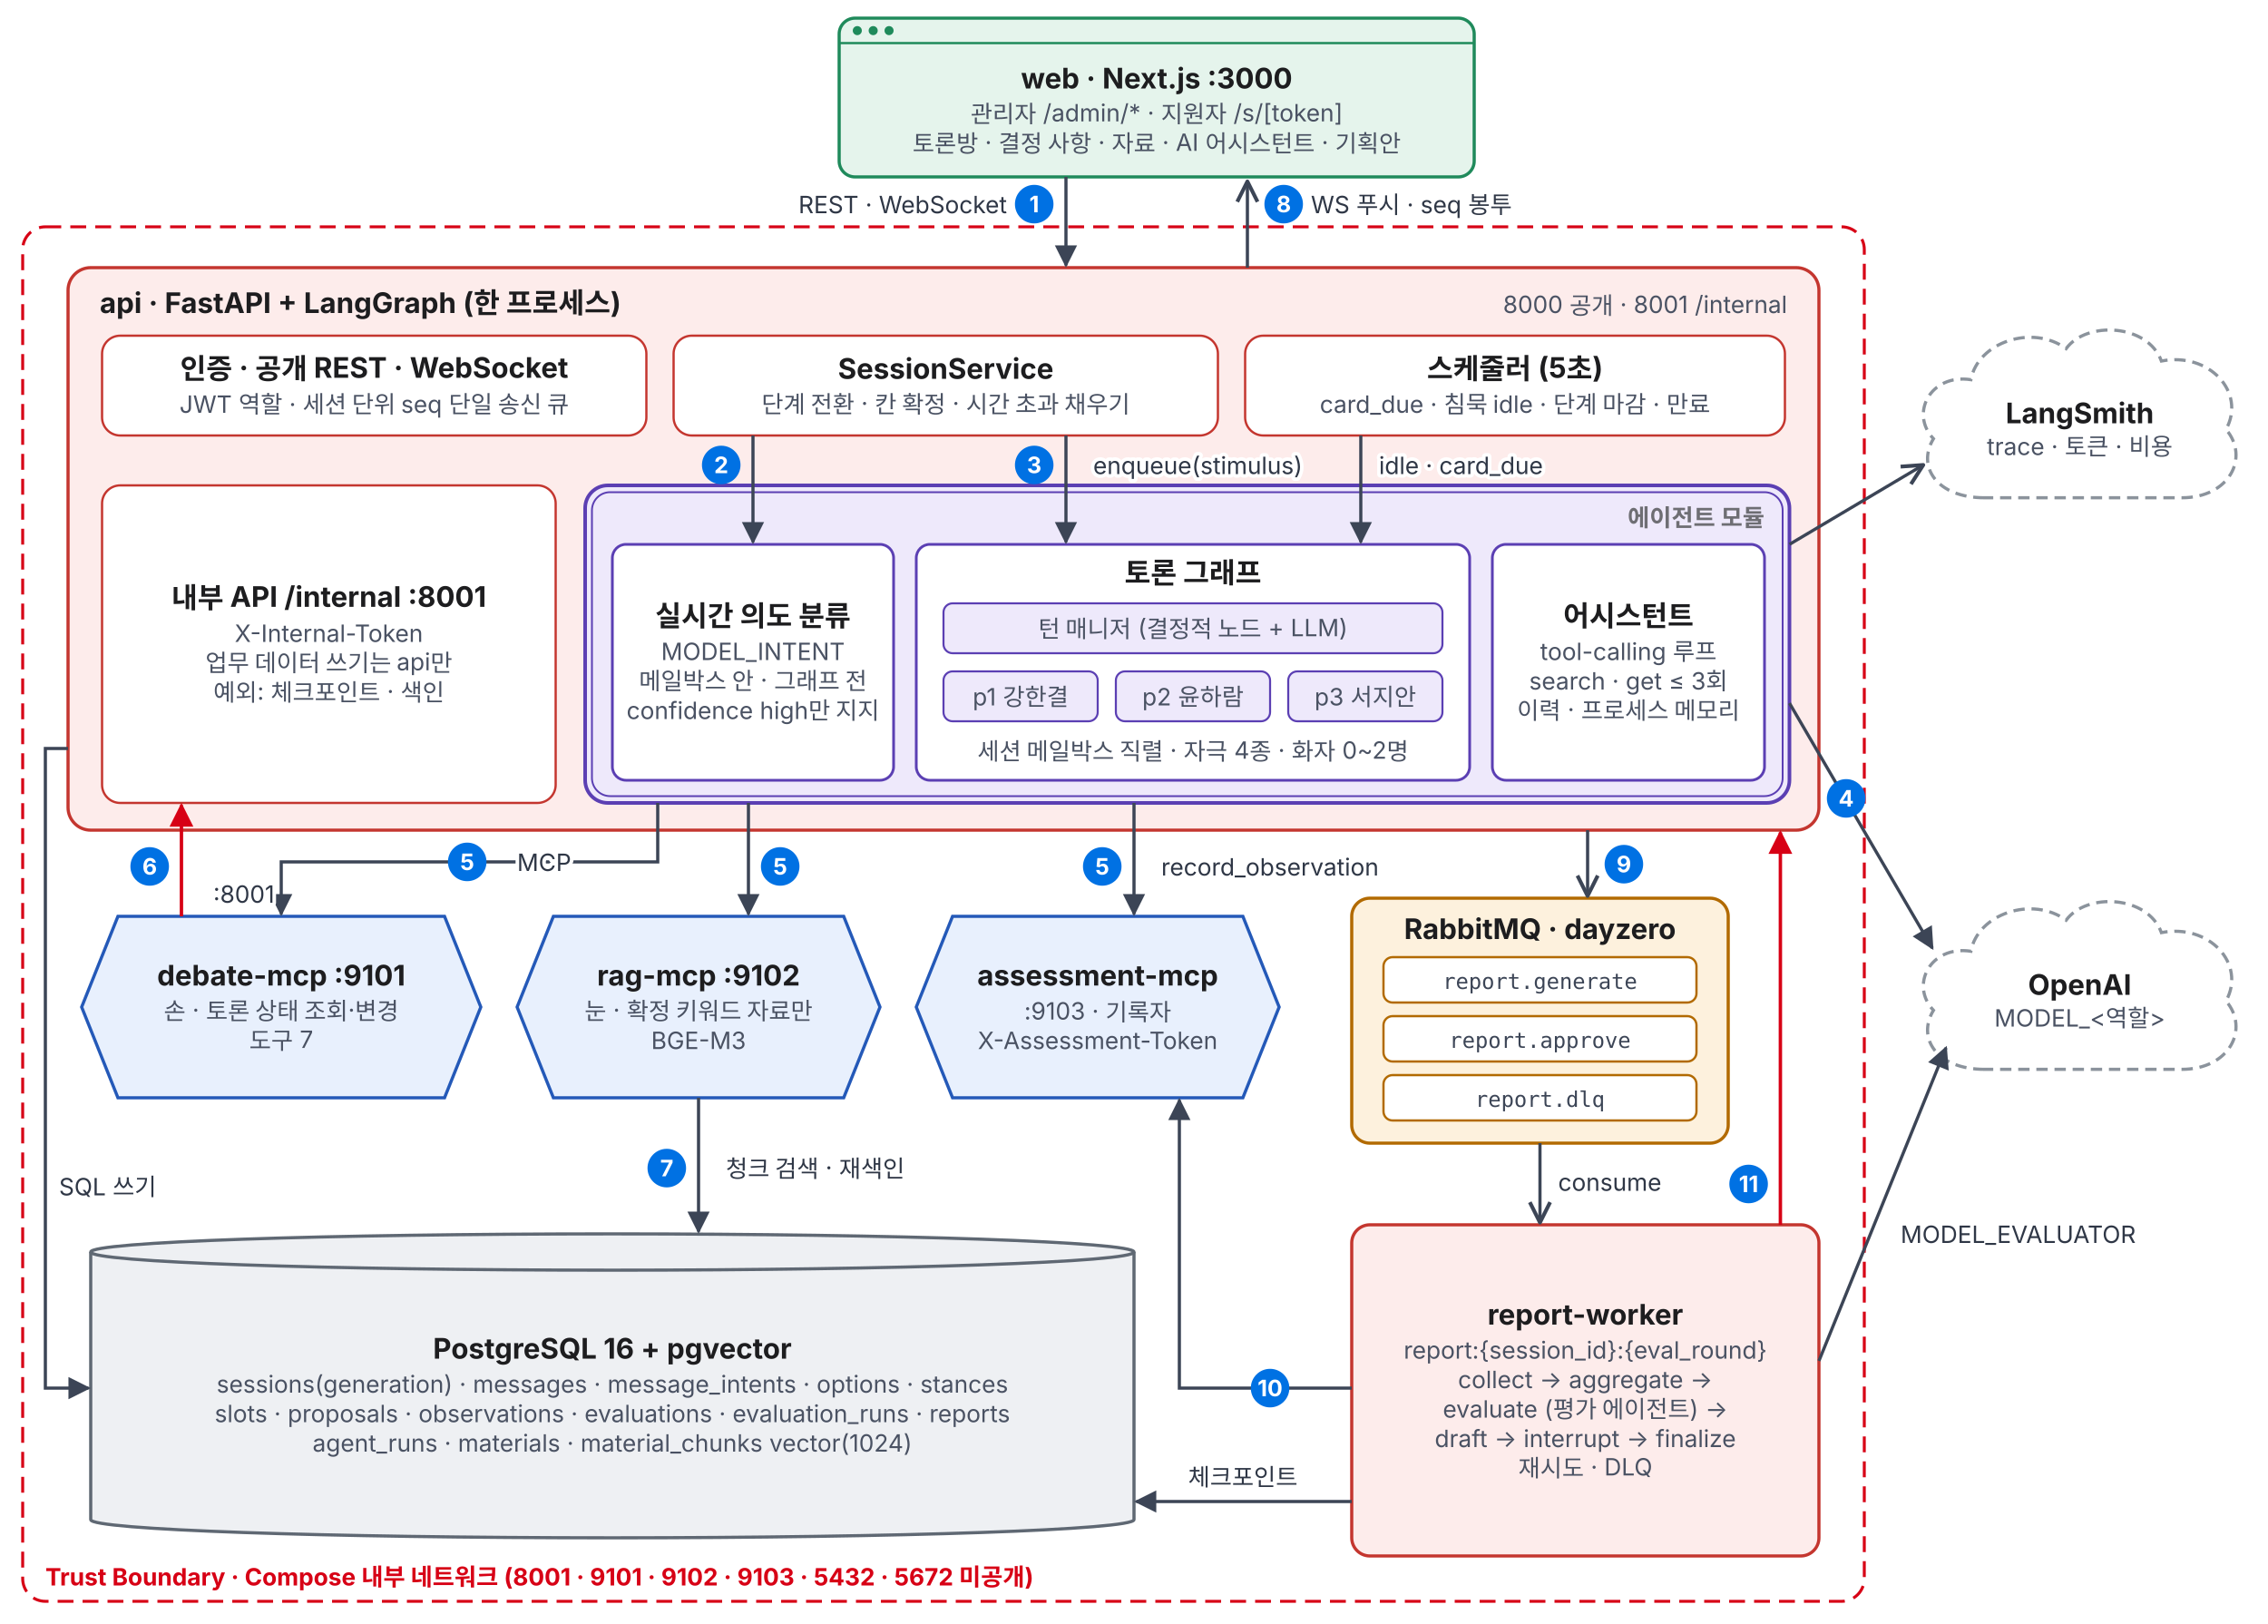
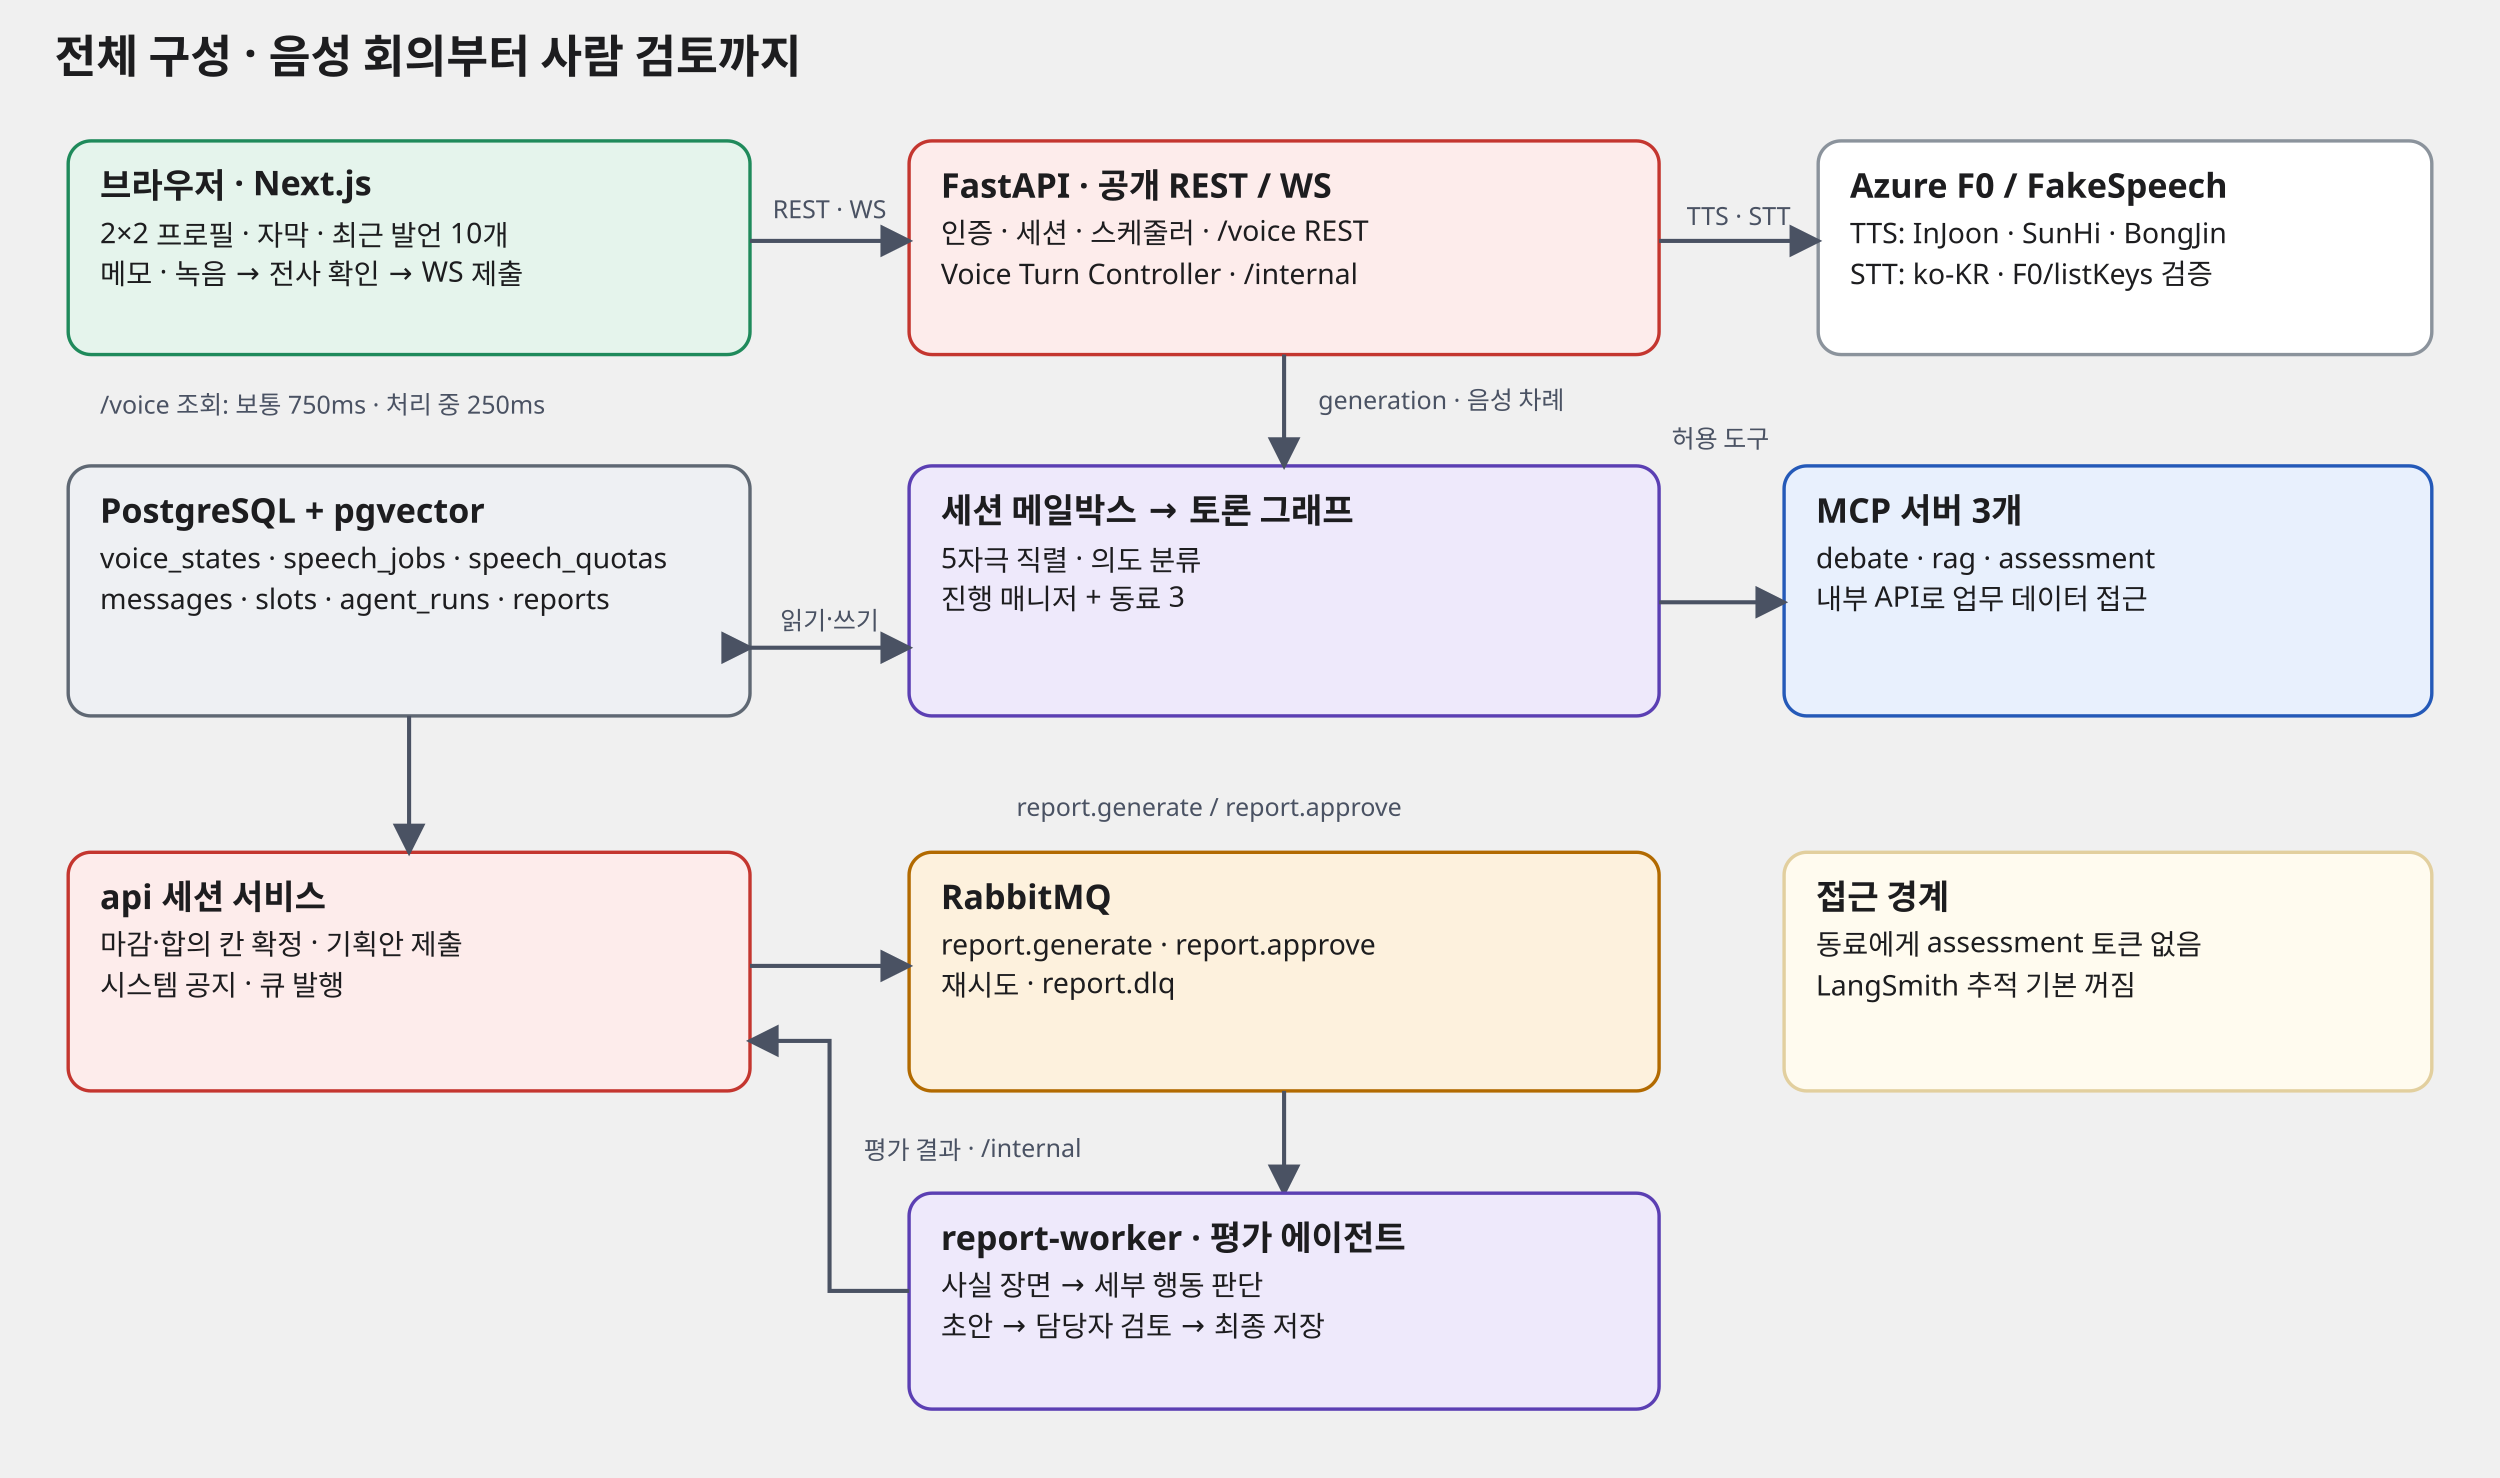
- <svg xmlns="http://www.w3.org/2000/svg" viewBox="0 0 1000 716" width="1000" height="716">
-   <style>
- .b-seat{fill:#EEE9FB;stroke:#5B3FB3;stroke-width:.9}
- .b-agentstep{fill:#EEE9FB;stroke:#5B3FB3;stroke-width:1.4}
- .b-topic2{fill:#FFFFFF;stroke:#D2D2D7;stroke-width:1}
- .edge-xd{stroke:#D70015;stroke-width:1.5;fill:none;stroke-dasharray:5 3}
- .xmark{stroke:#D70015;stroke-width:2.6;fill:none;stroke-linecap:round}
- text{font-family:"Pretendard",-apple-system,BlinkMacSystemFont,"Apple SD Gothic Neo","Noto Sans KR","Malgun Gothic",sans-serif;fill:#1D1D1F}
- .t{font-size:12.5px;font-weight:700}
- .s{font-size:10.5px;fill:#4A5263}
- .tier{font-size:12.5px;font-weight:700;fill:#0066CC}
- .mono{font-family:ui-monospace,"SF Mono",Menlo,Consolas,monospace;font-size:9.5px;fill:#3C4556}
- .mono-s{font-family:ui-monospace,"SF Mono",Menlo,Consolas,monospace;font-size:8.6px;fill:#3C4556}
- .lab{font-size:10.5px;fill:#2F3746}
- .lab-t{font-size:10.5px;font-weight:700;fill:#1D1D1F}
- .lab-b{font-size:10.5px;fill:#D70015;font-weight:700}
- .lab-g{font-size:10.5px;fill:#6E6E73;font-weight:700}
- .st{font-size:10px;font-weight:700;fill:#0066CC;font-family:ui-monospace,"SF Mono",Menlo,Consolas,monospace}
- .numt{font-size:10px;font-weight:700;fill:#fff}
- .halo{paint-order:stroke;stroke:#FFFFFF;stroke-width:3.2px;stroke-linejoin:round}
- .numc{fill:#0071E3}
- .edge{stroke:#3C4556;stroke-width:1.4;fill:none}
- .edge-d{stroke:#3C4556;stroke-width:1.3;fill:none;stroke-dasharray:4 3}
- .edge-x{stroke:#D70015;stroke-width:1.5;fill:none}
- .ah{fill:#3C4556}
- .ahx{fill:#D70015}
- .aho{fill:none;stroke:#3C4556;stroke-width:1.5;stroke-linejoin:round}
- .bnd{fill:none;stroke:#D70015;stroke-width:1.3;stroke-dasharray:7 4}
- .lbnd{fill:none;stroke:#9AA3AD;stroke-width:1.1;stroke-dasharray:3 3}
- .life{stroke:#9AA3AD;stroke-width:1;stroke-dasharray:4 4}
- .b-web{fill:#E5F4EC;stroke:#1F8A5B;stroke-width:1.4}
- .b-web-bar{stroke:#1F8A5B;stroke-width:1}
- .b-web-dot{fill:#1F8A5B}
- .b-api{fill:#FDECEB;stroke:#C4362F;stroke-width:1.4}
- .b-in{fill:#FFFFFF;stroke:#C4362F;stroke-width:1}
- .b-agent{fill:#EEE9FB;stroke:#5B3FB3;stroke-width:1.6}
- .b-agent-in{fill:none;stroke:#5B3FB3;stroke-width:.8}
- .b-mcp{fill:#E8F0FD;stroke:#2459B8;stroke-width:1.4}
- .b-mq{fill:#FDF1DD;stroke:#B26A00;stroke-width:1.4}
- .b-topic{fill:#FFFFFF;stroke:#B26A00;stroke-width:1}
- .b-db{fill:#EEF0F3;stroke:#5F6873;stroke-width:1.4}
- .b-ext{fill:#FFFFFF;stroke:#8B939C;stroke-width:1.4;stroke-dasharray:5 3}
- .b-node{fill:#FFFFFF;stroke:#5F6873;stroke-width:1.3}
- .node-top{fill:#F1F3F6}
- .node-side{fill:#E3E7EC}
- .b-step{fill:#F3F6FB;stroke:#0071E3;stroke-width:1.2}
- .b-state{fill:#E8F2FD;stroke:#0071E3;stroke-width:1.2}
- .b-note{fill:#FFFBEF;stroke:#E2CF9E;stroke-width:1}
- .b-plug{fill:#FFFFFF;stroke:#5B3FB3;stroke-width:1.2}
- .plug{stroke:#5B3FB3;stroke-width:1.3}
- .plug-dot{fill:#5B3FB3}
- .axis{stroke:#5F6873;stroke-width:1.2}
- .tick{stroke:#9AA3AD;stroke-width:1}
- .dot{fill:#0071E3}
- .dot-rel{fill:#FFFFFF;stroke:#0071E3;stroke-width:1.5}
- </style>
-   <rect width="1000" height="716" fill="#FFFFFF" />
+ <svg xmlns="http://www.w3.org/2000/svg" width="1100" height="650" viewBox="0 0 1100 650" role="img" aria-label="전체 구성 · 음성 회의부터 사람 검토까지">
+   <style>text{font-family:Apple SD Gothic Neo,Noto Sans KR,Malgun Gothic,sans-serif;fill:#1D1D1F}.title{font-size:20px;font-weight:700}.head{font-size:15px;font-weight:700}.body{font-size:12.5px}.small{font-size:11px;fill:#4A5263}.line{stroke:#4A5263;stroke-width:1.8;fill:none}.dash{stroke:#B25000;stroke-width:1.5;stroke-dasharray:5 4;fill:none}</style>
  <defs>
-     <marker id="mf-v1" viewBox="0 0 10 10" refX="9" refY="5" markerWidth="7" markerHeight="7" orient="auto-start-reverse">
-       <path d="M0,0 L10,5 L0,10 z" class="ah" />
-     </marker>
-     <marker id="mo-v1" viewBox="0 0 10 10" refX="9" refY="5" markerWidth="8" markerHeight="8" orient="auto-start-reverse">
-       <path d="M1,1 L9,5 L1,9" class="aho" />
-     </marker>
-     <marker id="mx-v1" viewBox="0 0 10 10" refX="9" refY="5" markerWidth="7" markerHeight="7" orient="auto-start-reverse">
-       <path d="M0,0 L10,5 L0,10 z" class="ahx" />
+     <marker id="arrow" markerWidth="8" markerHeight="8" refX="7" refY="4" orient="auto">
+       <path d="M0 0 L8 4 L0 8 Z" fill="#4A5263" />
    </marker>
  </defs>
-   <rect x="10" y="100" width="812" height="606" rx="10" class="bnd" />
-   <text x="20.0" y="699.0" text-anchor="start" class="lab-b">Trust Boundary · Compose 내부 네트워크 (8001 · 9101 · 9102 · 9103 · 5432 · 5672 미공개)</text>
-   <rect x="370" y="8" width="280" height="70" rx="7" class="b-web" />
-   <line x1="370" y1="19" x2="650" y2="19" class="b-web-bar" />
-   <circle cx="378" cy="13.5" r="2" class="b-web-dot" />
-   <circle cx="385" cy="13.5" r="2" class="b-web-dot" />
-   <circle cx="392" cy="13.5" r="2" class="b-web-dot" />
-   <text x="510.0" y="39.0" text-anchor="middle" class="t">web · Next.js :3000</text>
-   <text x="510.0" y="54.0" text-anchor="middle" class="s">관리자 /admin/* · 지원자 /s/[token]</text>
-   <text x="510.0" y="67.0" text-anchor="middle" class="s">토론방 · 결정 사항 · 자료 · AI 어시스턴트 · 기획안</text>
-   <rect x="30" y="118" width="772" height="248" rx="10" class="b-api" />
-   <text x="44.0" y="138.0" text-anchor="start" class="t">api · FastAPI + LangGraph (한 프로세스)</text>
-   <text x="788.0" y="138.0" text-anchor="end" class="s">8000 공개 · 8001 /internal</text>
-   <rect x="45" y="148" width="240" height="44" rx="8" class="b-in" />
-   <text x="165.0" y="167.0" text-anchor="middle" class="t">인증 · 공개 REST · WebSocket</text>
-   <text x="165.0" y="182.0" text-anchor="middle" class="s">JWT 역할 · 세션 단위 seq 단일 송신 큐</text>
-   <rect x="297" y="148" width="240" height="44" rx="8" class="b-in" />
-   <text x="417.0" y="167.0" text-anchor="middle" class="t">SessionService</text>
-   <text x="417.0" y="182.0" text-anchor="middle" class="s">단계 전환 · 칸 확정 · 시간 초과 채우기</text>
-   <rect x="549" y="148" width="238" height="44" rx="8" class="b-in" />
-   <text x="668.0" y="167.0" text-anchor="middle" class="t">스케줄러 (5초)</text>
-   <text x="668.0" y="182.0" text-anchor="middle" class="s">card_due · 침묵 idle · 단계 마감 · 만료</text>
-   <rect x="45" y="214" width="200" height="140" rx="8" class="b-in" />
-   <text x="145.0" y="268.0" text-anchor="middle" class="t">내부 API /internal :8001</text>
-   <text x="145.0" y="283.0" text-anchor="middle" class="s">X-Internal-Token</text>
-   <text x="145.0" y="296.0" text-anchor="middle" class="s">업무 데이터 쓰기는 api만</text>
-   <text x="145.0" y="309.0" text-anchor="middle" class="s">예외: 체크포인트 · 색인</text>
-   <rect x="258" y="214" width="531" height="140" rx="10" class="b-agent" />
-   <rect x="261" y="217" width="525" height="134" rx="8" class="b-agent-in" />
-   <text x="778.0" y="232.0" text-anchor="end" class="lab-g">에이전트 모듈</text>
-   <rect x="270" y="240" width="124" height="104" rx="6" class="b-plug" />
-   <text x="332.0" y="276.0" text-anchor="middle" class="t">실시간 의도 분류</text>
-   <text x="332.0" y="291.0" text-anchor="middle" class="s">MODEL_INTENT</text>
-   <text x="332.0" y="304.0" text-anchor="middle" class="s">메일박스 안 · 그래프 전</text>
-   <text x="332.0" y="317.0" text-anchor="middle" class="s">confidence high만 지지</text>
-   <rect x="404" y="240" width="244" height="104" rx="6" class="b-plug" />
-   <text x="526.0" y="257.0" text-anchor="middle" class="t">토론 그래프</text>
-   <rect x="416" y="266" width="220" height="22" rx="4" class="b-seat" />
-   <text x="526.0" y="281.0" text-anchor="middle" class="s">턴 매니저 (결정적 노드 + LLM)</text>
-   <rect x="416" y="296" width="68" height="22" rx="4" class="b-seat" />
-   <text x="450.0" y="311.0" text-anchor="middle" class="s">p1 강한결</text>
-   <rect x="492" y="296" width="68" height="22" rx="4" class="b-seat" />
-   <text x="526.0" y="311.0" text-anchor="middle" class="s">p2 윤하람</text>
-   <rect x="568" y="296" width="68" height="22" rx="4" class="b-seat" />
-   <text x="602.0" y="311.0" text-anchor="middle" class="s">p3 서지안</text>
-   <text x="526.0" y="335.0" text-anchor="middle" class="s">세션 메일박스 직렬 · 자극 4종 · 화자 0~2명</text>
-   <rect x="658" y="240" width="120" height="104" rx="6" class="b-plug" />
-   <text x="718.0" y="276.0" text-anchor="middle" class="t">어시스턴트</text>
-   <text x="718.0" y="291.0" text-anchor="middle" class="s">tool-calling 루프</text>
-   <text x="718.0" y="304.0" text-anchor="middle" class="s">search · get ≤ 3회</text>
-   <text x="718.0" y="317.0" text-anchor="middle" class="s">이력 · 프로세스 메모리</text>
-   <path d="M22,58 C8,58 2,48 7,39 C0,31 6,18 18,20 C20,8 36,2 46,10 C52,1 70,2 74,14 C88,11 99,24 93,36 C100,45 94,58 80,58 Z" transform="translate(842,140) scale(1.500,1.370)" class="b-ext" vector-effect="non-scaling-stroke" />
-   <text x="917.0" y="186.6" text-anchor="middle" class="t">LangSmith</text>
-   <text x="917.0" y="200.6" text-anchor="middle" class="s">trace · 토큰 · 비용</text>
-   <path d="M22,58 C8,58 2,48 7,39 C0,31 6,18 18,20 C20,8 36,2 46,10 C52,1 70,2 74,14 C88,11 99,24 93,36 C100,45 94,58 80,58 Z" transform="translate(842,392) scale(1.500,1.370)" class="b-ext" vector-effect="non-scaling-stroke" />
-   <text x="917.0" y="438.6" text-anchor="middle" class="t">OpenAI</text>
-   <text x="917.0" y="452.6" text-anchor="middle" class="s">MODEL_&lt;역할&gt;</text>
-   <polygon points="52,404 196,404 212,444.0 196,484 52,484 36,444.0" class="b-mcp" />
-   <text x="124.0" y="434.5" text-anchor="middle" class="t">debate-mcp :9101</text>
-   <text x="124.0" y="449.5" text-anchor="middle" class="s">손 · 토론 상태 조회·변경</text>
-   <text x="124.0" y="462.5" text-anchor="middle" class="s">도구 7</text>
-   <polygon points="244,404 372,404 388,444.0 372,484 244,484 228,444.0" class="b-mcp" />
-   <text x="308.0" y="434.5" text-anchor="middle" class="t">rag-mcp :9102</text>
-   <text x="308.0" y="449.5" text-anchor="middle" class="s">눈 · 확정 키워드 자료만</text>
-   <text x="308.0" y="462.5" text-anchor="middle" class="s">BGE-M3</text>
-   <polygon points="420,404 548,404 564,444.0 548,484 420,484 404,444.0" class="b-mcp" />
-   <text x="484.0" y="434.5" text-anchor="middle" class="t">assessment-mcp</text>
-   <text x="484.0" y="449.5" text-anchor="middle" class="s">:9103 · 기록자</text>
-   <text x="484.0" y="462.5" text-anchor="middle" class="s">X-Assessment-Token</text>
-   <rect x="596" y="396" width="166" height="108" rx="8" class="b-mq" />
-   <text x="679.0" y="414.0" text-anchor="middle" class="t">RabbitMQ · dayzero</text>
-   <rect x="610" y="422" width="138" height="20" rx="4" class="b-topic" />
-   <text x="679.0" y="436.0" text-anchor="middle" class="mono">report.generate</text>
-   <rect x="610" y="448" width="138" height="20" rx="4" class="b-topic" />
-   <text x="679.0" y="462.0" text-anchor="middle" class="mono">report.approve</text>
-   <rect x="610" y="474" width="138" height="20" rx="4" class="b-topic" />
-   <text x="679.0" y="488.0" text-anchor="middle" class="mono">report.dlq</text>
-   <rect x="596" y="540" width="206" height="146" rx="8" class="b-api" />
-   <text x="699.0" y="584.0" text-anchor="middle" class="t">report-worker</text>
-   <text x="699.0" y="599.0" text-anchor="middle" class="s">report:{session_id}:{eval_round}</text>
-   <text x="699.0" y="612.0" text-anchor="middle" class="s">collect → aggregate →</text>
-   <text x="699.0" y="625.0" text-anchor="middle" class="s">evaluate (평가 에이전트) →</text>
-   <text x="699.0" y="638.0" text-anchor="middle" class="s">draft → interrupt → finalize</text>
-   <text x="699.0" y="651.0" text-anchor="middle" class="s">재시도 · DLQ</text>
-   <path d="M40,552 A230.0,8 0 0 1 500,552 L500,670 A230.0,8 0 0 1 40,670 Z" class="b-db" />
-   <path d="M40,552 A230.0,8 0 0 0 500,552" class="b-db" fill="none" />
-   <text x="270.0" y="599.0" text-anchor="middle" class="t">PostgreSQL 16 + pgvector</text>
-   <text x="270.0" y="614.0" text-anchor="middle" class="s">sessions(generation) · messages · message_intents · options · stances</text>
-   <text x="270.0" y="627.0" text-anchor="middle" class="s">slots · proposals · observations · evaluations · evaluation_runs · reports</text>
-   <text x="270.0" y="640.0" text-anchor="middle" class="s">agent_runs · materials · material_chunks vector(1024)</text>
-   <line x1="470" y1="78" x2="470" y2="117" class="edge" marker-end="url(#mf-v1)" />
-   <circle cx="456" cy="90" r="8.5" class="numc" />
-   <text x="456.0" y="93.6" text-anchor="middle" class="numt">1</text>
-   <text x="444.0" y="94.0" text-anchor="end" class="lab halo">REST · WebSocket</text>
-   <line x1="550" y1="118" x2="550" y2="80" class="edge" marker-end="url(#mo-v1)" />
-   <circle cx="566" cy="90" r="8.5" class="numc" />
-   <text x="566.0" y="93.6" text-anchor="middle" class="numt">8</text>
-   <text x="578.0" y="94.0" text-anchor="start" class="lab halo">WS 푸시 · seq 봉투</text>
-   <line x1="332" y1="192" x2="332" y2="239" class="edge" marker-end="url(#mf-v1)" />
-   <circle cx="318" cy="205" r="8.5" class="numc" />
-   <text x="318.0" y="208.6" text-anchor="middle" class="numt">2</text>
-   <line x1="470" y1="192" x2="470" y2="239" class="edge" marker-end="url(#mf-v1)" />
-   <circle cx="456" cy="205" r="8.5" class="numc" />
-   <text x="456.0" y="208.6" text-anchor="middle" class="numt">3</text>
-   <text x="482.0" y="209.0" text-anchor="start" class="lab halo">enqueue(stimulus)</text>
-   <line x1="600" y1="192" x2="600" y2="239" class="edge" marker-end="url(#mf-v1)" />
-   <text x="608.0" y="209.0" text-anchor="start" class="lab halo">idle · card_due</text>
-   <line x1="789" y1="310" x2="852" y2="418" class="edge" marker-end="url(#mf-v1)" />
-   <circle cx="814" cy="352" r="8.5" class="numc" />
-   <text x="814.0" y="355.6" text-anchor="middle" class="numt">4</text>
-   <line x1="789" y1="240" x2="848" y2="205" class="edge" marker-end="url(#mo-v1)" />
-   <polyline points="290,354 290,380 124,380 124,403" class="edge" marker-end="url(#mf-v1)" />
-   <circle cx="206" cy="380" r="8.5" class="numc" />
-   <text x="206.0" y="383.6" text-anchor="middle" class="numt">5</text>
-   <text x="228.0" y="384.0" text-anchor="start" class="lab halo">MCP</text>
-   <line x1="330" y1="354" x2="330" y2="403" class="edge" marker-end="url(#mf-v1)" />
-   <circle cx="344" cy="382" r="8.5" class="numc" />
-   <text x="344.0" y="385.6" text-anchor="middle" class="numt">5</text>
-   <line x1="500" y1="354" x2="500" y2="403" class="edge" marker-end="url(#mf-v1)" />
-   <circle cx="486" cy="382" r="8.5" class="numc" />
-   <text x="486.0" y="385.6" text-anchor="middle" class="numt">5</text>
-   <text x="512.0" y="386.0" text-anchor="start" class="lab halo">record_observation</text>
-   <line x1="80" y1="404" x2="80" y2="355" class="edge-x" marker-end="url(#mx-v1)" />
-   <circle cx="66" cy="382" r="8.5" class="numc" />
-   <text x="66.0" y="385.6" text-anchor="middle" class="numt">6</text>
-   <text x="94.0" y="398.0" text-anchor="start" class="lab halo">:8001</text>
-   <line x1="308" y1="484" x2="308" y2="543" class="edge" marker-end="url(#mf-v1)" />
-   <circle cx="294" cy="515" r="8.5" class="numc" />
-   <text x="294.0" y="518.6" text-anchor="middle" class="numt">7</text>
-   <text x="320.0" y="519.0" text-anchor="start" class="lab halo">청크 검색 · 재색인</text>
-   <polyline points="30,330 20,330 20,612 39,612" class="edge" marker-end="url(#mf-v1)" />
-   <text x="26.0" y="527.0" text-anchor="start" class="lab halo">SQL 쓰기</text>
-   <line x1="700" y1="366" x2="700" y2="395" class="edge" marker-end="url(#mo-v1)" />
-   <circle cx="716" cy="381" r="8.5" class="numc" />
-   <text x="716.0" y="384.6" text-anchor="middle" class="numt">9</text>
-   <line x1="679" y1="504" x2="679" y2="539" class="edge" marker-end="url(#mo-v1)" />
-   <text x="687.0" y="525.0" text-anchor="start" class="lab halo">consume</text>
-   <polyline points="596,612 520,612 520,485" class="edge" marker-end="url(#mf-v1)" />
-   <circle cx="560" cy="612" r="8.5" class="numc" />
-   <text x="560.0" y="615.6" text-anchor="middle" class="numt">10</text>
-   <polyline points="785,540 785,367" class="edge-x" marker-end="url(#mx-v1)" />
-   <circle cx="771" cy="522" r="8.5" class="numc" />
-   <text x="771.0" y="525.6" text-anchor="middle" class="numt">11</text>
-   <line x1="802" y1="600" x2="858" y2="462" class="edge" marker-end="url(#mf-v1)" />
-   <text x="838.0" y="548.0" text-anchor="start" class="lab halo">MODEL_EVALUATOR</text>
-   <line x1="596" y1="662" x2="501" y2="662" class="edge" marker-end="url(#mf-v1)" />
-   <text x="548.0" y="655.0" text-anchor="middle" class="lab halo">체크포인트</text>
+   <text x="24" y="32" class="title">전체 구성 · 음성 회의부터 사람 검토까지</text>
+   <rect x="30" y="62" width="300" height="94" rx="10" fill="#E5F4EC" stroke="#1F8A5B" stroke-width="1.5" />
+   <text x="44" y="87" class="head">브라우저 · Next.js</text>
+   <text x="44" y="107" class="body">2×2 프로필 · 자막 · 최근 발언 10개</text>
+   <text x="44" y="125" class="body">메모 · 녹음 → 전사 확인 → WS 제출</text>
+   <rect x="400" y="62" width="330" height="94" rx="10" fill="#FDECEB" stroke="#C4362F" stroke-width="1.5" />
+   <text x="414" y="87" class="head">FastAPI · 공개 REST / WS</text>
+   <text x="414" y="107" class="body">인증 · 세션 · 스케줄러 · /voice REST</text>
+   <text x="414" y="125" class="body">Voice Turn Controller · /internal</text>
+   <rect x="800" y="62" width="270" height="94" rx="10" fill="#FFFFFF" stroke="#8B939C" stroke-width="1.5" />
+   <text x="814" y="87" class="head">Azure F0 / FakeSpeech</text>
+   <text x="814" y="107" class="body">TTS: InJoon · SunHi · BongJin</text>
+   <text x="814" y="125" class="body">STT: ko-KR · F0/listKeys 검증</text>
+   <path d="M330 106 L400 106" class="line" marker-end="url(#arrow)" />
+   <text x="365.0" y="96" text-anchor="middle" class="small">REST · WS</text>
+   <path d="M730 106 L800 106" class="line" marker-end="url(#arrow)" />
+   <text x="765.0" y="99.0" text-anchor="middle" class="small">TTS · STT</text>
+   <rect x="400" y="205" width="330" height="110" rx="10" fill="#EEE9FB" stroke="#5B3FB3" stroke-width="1.5" />
+   <text x="414" y="230" class="head">세션 메일박스 → 토론 그래프</text>
+   <text x="414" y="250" class="body">5자극 직렬 · 의도 분류</text>
+   <text x="414" y="268" class="body">진행 매니저 + 동료 3</text>
+   <path d="M565 156 L565 205" class="line" marker-end="url(#arrow)" />
+   <text x="580" y="180" text-anchor="start" class="small">generation · 음성 차례</text>
+   <rect x="30" y="205" width="300" height="110" rx="10" fill="#EEF0F3" stroke="#5F6873" stroke-width="1.5" />
+   <text x="44" y="230" class="head">PostgreSQL + pgvector</text>
+   <text x="44" y="250" class="body">voice_states · speech_jobs · speech_quotas</text>
+   <text x="44" y="268" class="body">messages · slots · agent_runs · reports</text>
+   <text x="365.0" y="277" text-anchor="middle" class="small">읽기·쓰기</text>
+   <rect x="785" y="205" width="285" height="110" rx="10" fill="#E8F0FD" stroke="#2459B8" stroke-width="1.5" />
+   <text x="799" y="230" class="head">MCP 서버 3개</text>
+   <text x="799" y="250" class="body">debate · rag · assessment</text>
+   <text x="799" y="268" class="body">내부 API로 업무 데이터 접근</text>
+   <path d="M730 265 L785 265" class="line" marker-end="url(#arrow)" />
+   <text x="757" y="197" text-anchor="middle" class="small">허용 도구</text>
+   <rect x="30" y="375" width="300" height="105" rx="10" fill="#FDECEB" stroke="#C4362F" stroke-width="1.5" />
+   <text x="44" y="400" class="head">api 세션 서비스</text>
+   <text x="44" y="420" class="body">마감·합의 칸 확정 · 기획안 제출</text>
+   <text x="44" y="438" class="body">시스템 공지 · 큐 발행</text>
+   <path d="M180 315 L180 375" class="line" marker-end="url(#arrow)" />
+   <rect x="400" y="375" width="330" height="105" rx="10" fill="#FDF1DD" stroke="#B26A00" stroke-width="1.5" />
+   <text x="414" y="400" class="head">RabbitMQ</text>
+   <text x="414" y="420" class="body">report.generate · report.approve</text>
+   <text x="414" y="438" class="body">재시도 · report.dlq</text>
+   <path d="M565 480 L565 525" class="line" marker-end="url(#arrow)" />
+   <rect x="400" y="525" width="330" height="95" rx="10" fill="#EEE9FB" stroke="#5B3FB3" stroke-width="1.5" />
+   <text x="414" y="550" class="head">report-worker · 평가 에이전트</text>
+   <text x="414" y="570" class="body">사실 장면 → 세부 행동 판단</text>
+   <text x="414" y="588" class="body">초안 → 담당자 검토 → 최종 저장</text>
+   <rect x="785" y="375" width="285" height="105" rx="10" fill="#FFFBEF" stroke="#E2CF9E" stroke-width="1.5" />
+   <text x="799" y="400" class="head">접근 경계</text>
+   <text x="799" y="420" class="body">동료에게 assessment 토큰 없음</text>
+   <text x="799" y="438" class="body">LangSmith 추적 기본 꺼짐</text>
+   <path d="M330 425 L400 425" class="line" marker-end="url(#arrow)" />
+   <path d="M330 285 L400 285" class="line" marker-start="url(#arrow)" marker-end="url(#arrow)" />
+   <path d="M400 568 L365 568 L365 458 L330 458" class="line" marker-end="url(#arrow)" />
+   <text x="44" y="182" text-anchor="start" class="small">/voice 조회: 보통 750ms · 처리 중 250ms</text>
+   <text x="380" y="510" text-anchor="start" class="small">평가 결과 · /internal</text>
+   <text x="532" y="359" text-anchor="middle" class="small">report.generate / report.approve</text>
</svg>
